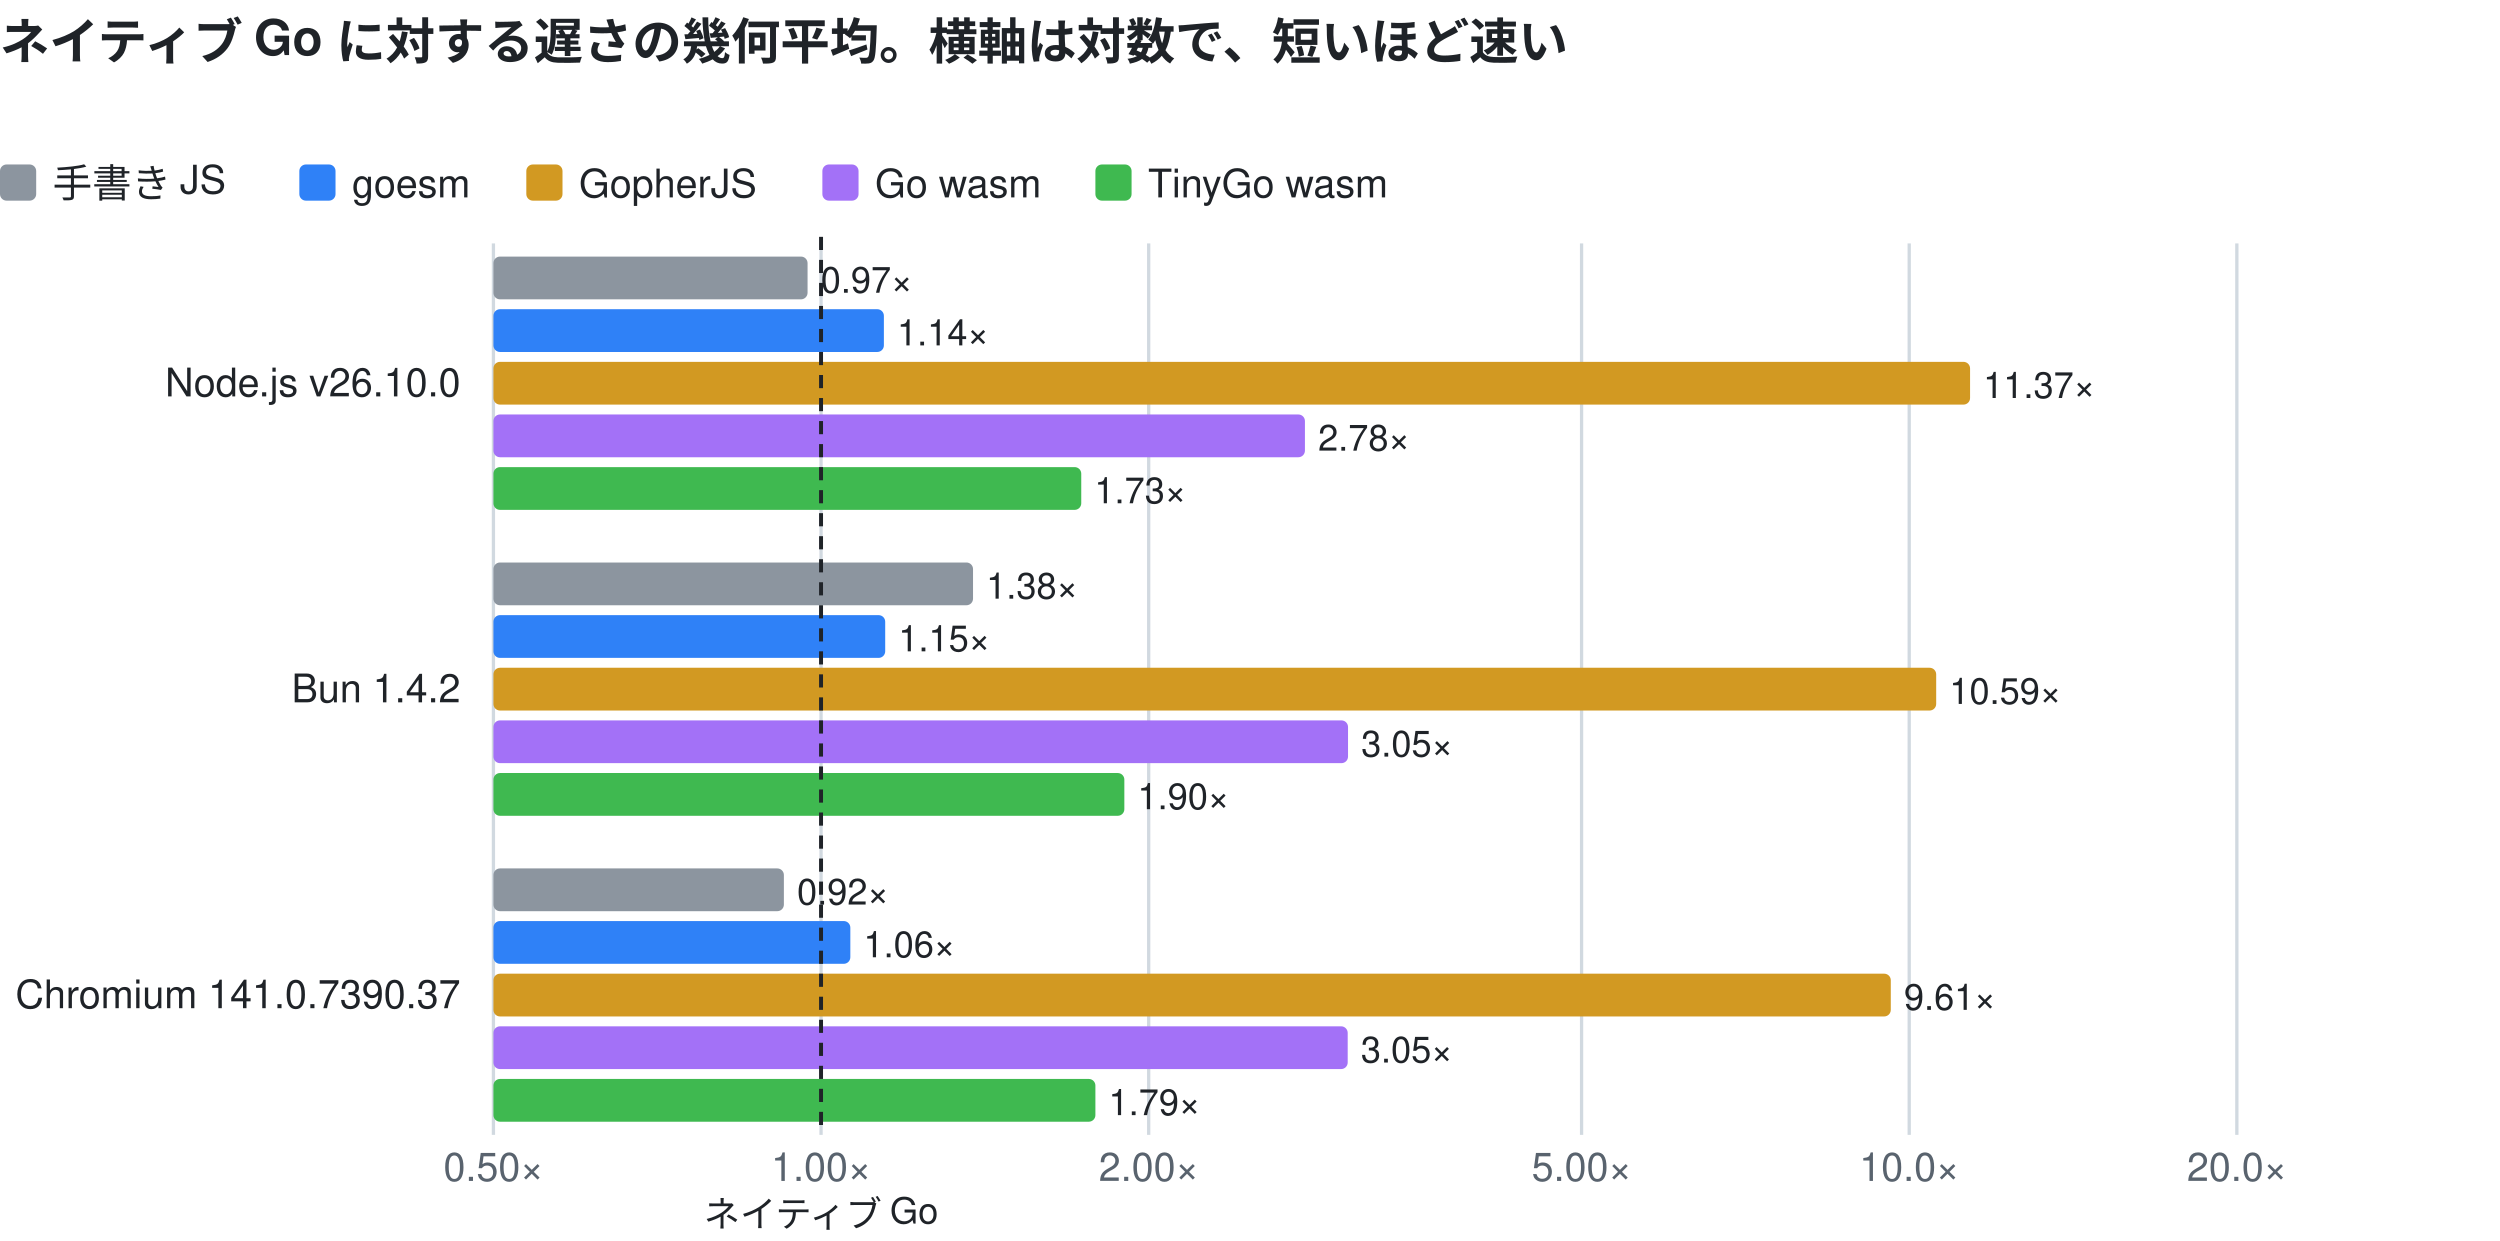
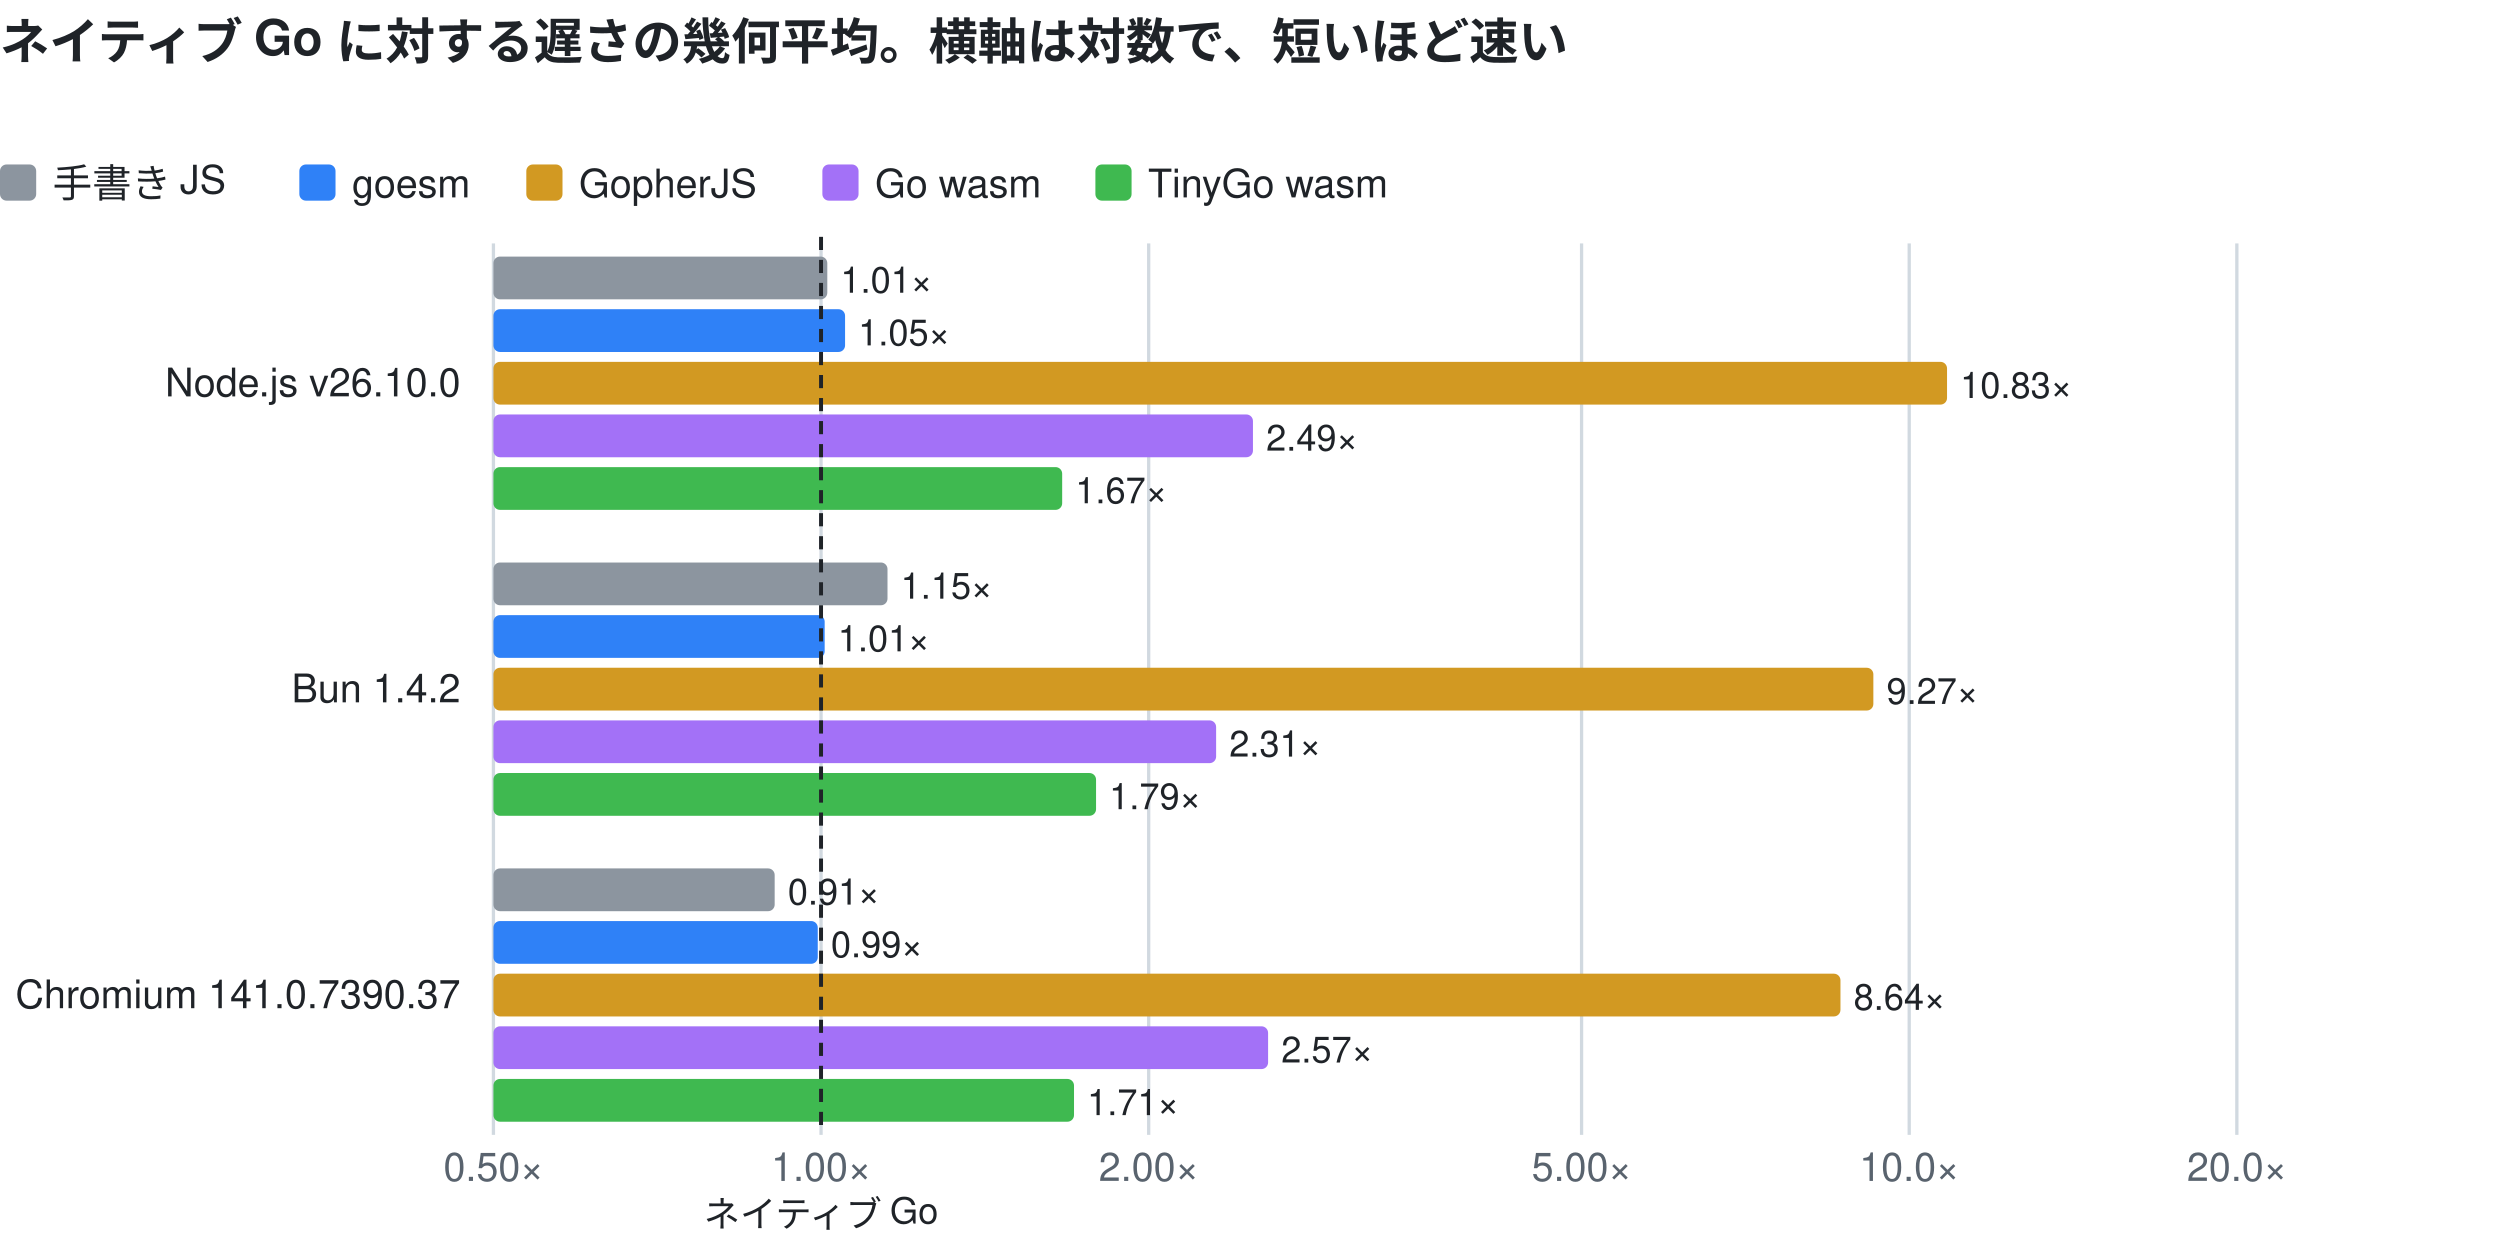
<svg xmlns="http://www.w3.org/2000/svg" width="760" height="377" viewBox="0 0 760 377" font-family="-apple-system, 'Segoe UI', Helvetica, Arial, 'Hiragino Sans', 'Noto Sans CJK JP', 'Yu Gothic', sans-serif" font-size="12">
  <style>.t{fill:#1f2328}.m{fill:#59636e}.g{stroke:#d1d9e0}.r{stroke:#1f2328}@media (prefers-color-scheme:dark){.t{fill:#f0f6fc}.m{fill:#9198a1}.g{stroke:#3d444d}.r{stroke:#f0f6fc}}</style>
  <text class="t" x="0" y="18" font-size="15" font-weight="600">ネイティブ Go に対する遅さの幾何平均。横軸は対数で、短いほど速い</text>
  <rect x="0" y="50" width="11" height="11" rx="2" fill="#8c959f" />
  <text class="t" x="16" y="60">手書き JS</text>
  <rect x="91" y="50" width="11" height="11" rx="2" fill="#2f81f7" />
  <text class="t" x="107" y="60">goesm</text>
  <rect x="160" y="50" width="11" height="11" rx="2" fill="#d29922" />
  <text class="t" x="176" y="60">GopherJS</text>
  <rect x="250" y="50" width="11" height="11" rx="2" fill="#a371f7" />
  <text class="t" x="266" y="60">Go wasm</text>
  <rect x="333" y="50" width="11" height="11" rx="2" fill="#3fb950" />
  <text class="t" x="349" y="60">TinyGo wasm</text>
  <line class="g" x1="150.0" y1="74" x2="150.0" y2="345" />
  <text class="m" x="150.0" y="359" text-anchor="middle">0.50×</text>
  <line class="g" x1="249.6" y1="74" x2="249.6" y2="345" />
  <text class="m" x="249.6" y="359" text-anchor="middle">1.00×</text>
  <line class="g" x1="349.2" y1="74" x2="349.2" y2="345" />
  <text class="m" x="349.2" y="359" text-anchor="middle">2.00×</text>
  <line class="g" x1="480.8" y1="74" x2="480.8" y2="345" />
  <text class="m" x="480.8" y="359" text-anchor="middle">5.00×</text>
  <line class="g" x1="580.4" y1="74" x2="580.4" y2="345" />
  <text class="m" x="580.4" y="359" text-anchor="middle">10.0×</text>
  <line class="g" x1="680.0" y1="74" x2="680.0" y2="345" />
  <text class="m" x="680.0" y="359" text-anchor="middle">20.0×</text>
  <text class="t" x="140" y="120.5" text-anchor="end">Node.js v26.10.0</text>
-   <rect x="150" y="78" width="95.5" height="13" rx="2" fill="#8c959f" />
-   <text class="t" x="249.5" y="89" font-size="11">0.97×</text>
-   <rect x="150" y="94" width="118.7" height="13" rx="2" fill="#2f81f7" />
-   <text class="t" x="272.7" y="105" font-size="11">1.14×</text>
-   <rect x="150" y="110" width="448.9" height="13" rx="2" fill="#d29922" />
-   <text class="t" x="602.9" y="121" font-size="11">11.37×</text>
-   <rect x="150" y="126" width="246.7" height="13" rx="2" fill="#a371f7" />
-   <text class="t" x="400.7" y="137" font-size="11">2.78×</text>
-   <rect x="150" y="142" width="178.7" height="13" rx="2" fill="#3fb950" />
-   <text class="t" x="332.7" y="153" font-size="11">1.73×</text>
+   <rect x="150" y="78" width="101.5" height="13" rx="2" fill="#8c959f" />
+   <text class="t" x="255.5" y="89" font-size="11">1.01×</text>
+   <rect x="150" y="94" width="106.9" height="13" rx="2" fill="#2f81f7" />
+   <text class="t" x="260.9" y="105" font-size="11">1.05×</text>
+   <rect x="150" y="110" width="441.9" height="13" rx="2" fill="#d29922" />
+   <text class="t" x="595.9" y="121" font-size="11">10.83×</text>
+   <rect x="150" y="126" width="230.9" height="13" rx="2" fill="#a371f7" />
+   <text class="t" x="384.9" y="137" font-size="11">2.49×</text>
+   <rect x="150" y="142" width="172.9" height="13" rx="2" fill="#3fb950" />
+   <text class="t" x="326.9" y="153" font-size="11">1.67×</text>
  <text class="t" x="140" y="213.5" text-anchor="end">Bun 1.4.2</text>
-   <rect x="150" y="171" width="145.8" height="13" rx="2" fill="#8c959f" />
-   <text class="t" x="299.8" y="182" font-size="11">1.38×</text>
-   <rect x="150" y="187" width="119.1" height="13" rx="2" fill="#2f81f7" />
-   <text class="t" x="273.1" y="198" font-size="11">1.15×</text>
-   <rect x="150" y="203" width="438.6" height="13" rx="2" fill="#d29922" />
-   <text class="t" x="592.6" y="214" font-size="11">10.59×</text>
-   <rect x="150" y="219" width="259.8" height="13" rx="2" fill="#a371f7" />
-   <text class="t" x="413.8" y="230" font-size="11">3.05×</text>
-   <rect x="150" y="235" width="191.8" height="13" rx="2" fill="#3fb950" />
-   <text class="t" x="345.8" y="246" font-size="11">1.90×</text>
+   <rect x="150" y="171" width="119.8" height="13" rx="2" fill="#8c959f" />
+   <text class="t" x="273.8" y="182" font-size="11">1.15×</text>
+   <rect x="150" y="187" width="100.7" height="13" rx="2" fill="#2f81f7" />
+   <text class="t" x="254.7" y="198" font-size="11">1.01×</text>
+   <rect x="150" y="203" width="419.5" height="13" rx="2" fill="#d29922" />
+   <text class="t" x="573.5" y="214" font-size="11">9.27×</text>
+   <rect x="150" y="219" width="219.7" height="13" rx="2" fill="#a371f7" />
+   <text class="t" x="373.7" y="230" font-size="11">2.31×</text>
+   <rect x="150" y="235" width="183.2" height="13" rx="2" fill="#3fb950" />
+   <text class="t" x="337.2" y="246" font-size="11">1.79×</text>
  <text class="t" x="140" y="306.5" text-anchor="end">Chromium 141.0.7390.37</text>
-   <rect x="150" y="264" width="88.3" height="13" rx="2" fill="#8c959f" />
-   <text class="t" x="242.3" y="275" font-size="11">0.92×</text>
-   <rect x="150" y="280" width="108.5" height="13" rx="2" fill="#2f81f7" />
-   <text class="t" x="262.5" y="291" font-size="11">1.06×</text>
-   <rect x="150" y="296" width="424.8" height="13" rx="2" fill="#d29922" />
-   <text class="t" x="578.8" y="307" font-size="11">9.61×</text>
-   <rect x="150" y="312" width="259.7" height="13" rx="2" fill="#a371f7" />
-   <text class="t" x="413.7" y="323" font-size="11">3.05×</text>
-   <rect x="150" y="328" width="183.0" height="13" rx="2" fill="#3fb950" />
-   <text class="t" x="337.0" y="339" font-size="11">1.79×</text>
+   <rect x="150" y="264" width="85.5" height="13" rx="2" fill="#8c959f" />
+   <text class="t" x="239.5" y="275" font-size="11">0.91×</text>
+   <rect x="150" y="280" width="98.6" height="13" rx="2" fill="#2f81f7" />
+   <text class="t" x="252.6" y="291" font-size="11">0.99×</text>
+   <rect x="150" y="296" width="409.5" height="13" rx="2" fill="#d29922" />
+   <text class="t" x="563.5" y="307" font-size="11">8.64×</text>
+   <rect x="150" y="312" width="235.5" height="13" rx="2" fill="#a371f7" />
+   <text class="t" x="389.5" y="323" font-size="11">2.57×</text>
+   <rect x="150" y="328" width="176.5" height="13" rx="2" fill="#3fb950" />
+   <text class="t" x="330.5" y="339" font-size="11">1.71×</text>
  <line class="r" x1="249.6" y1="72" x2="249.6" y2="345" stroke-dasharray="4 3" stroke-width="1.2" />
  <text class="t" x="249.6" y="373" text-anchor="middle" font-size="11">ネイティブ Go</text>
</svg>
